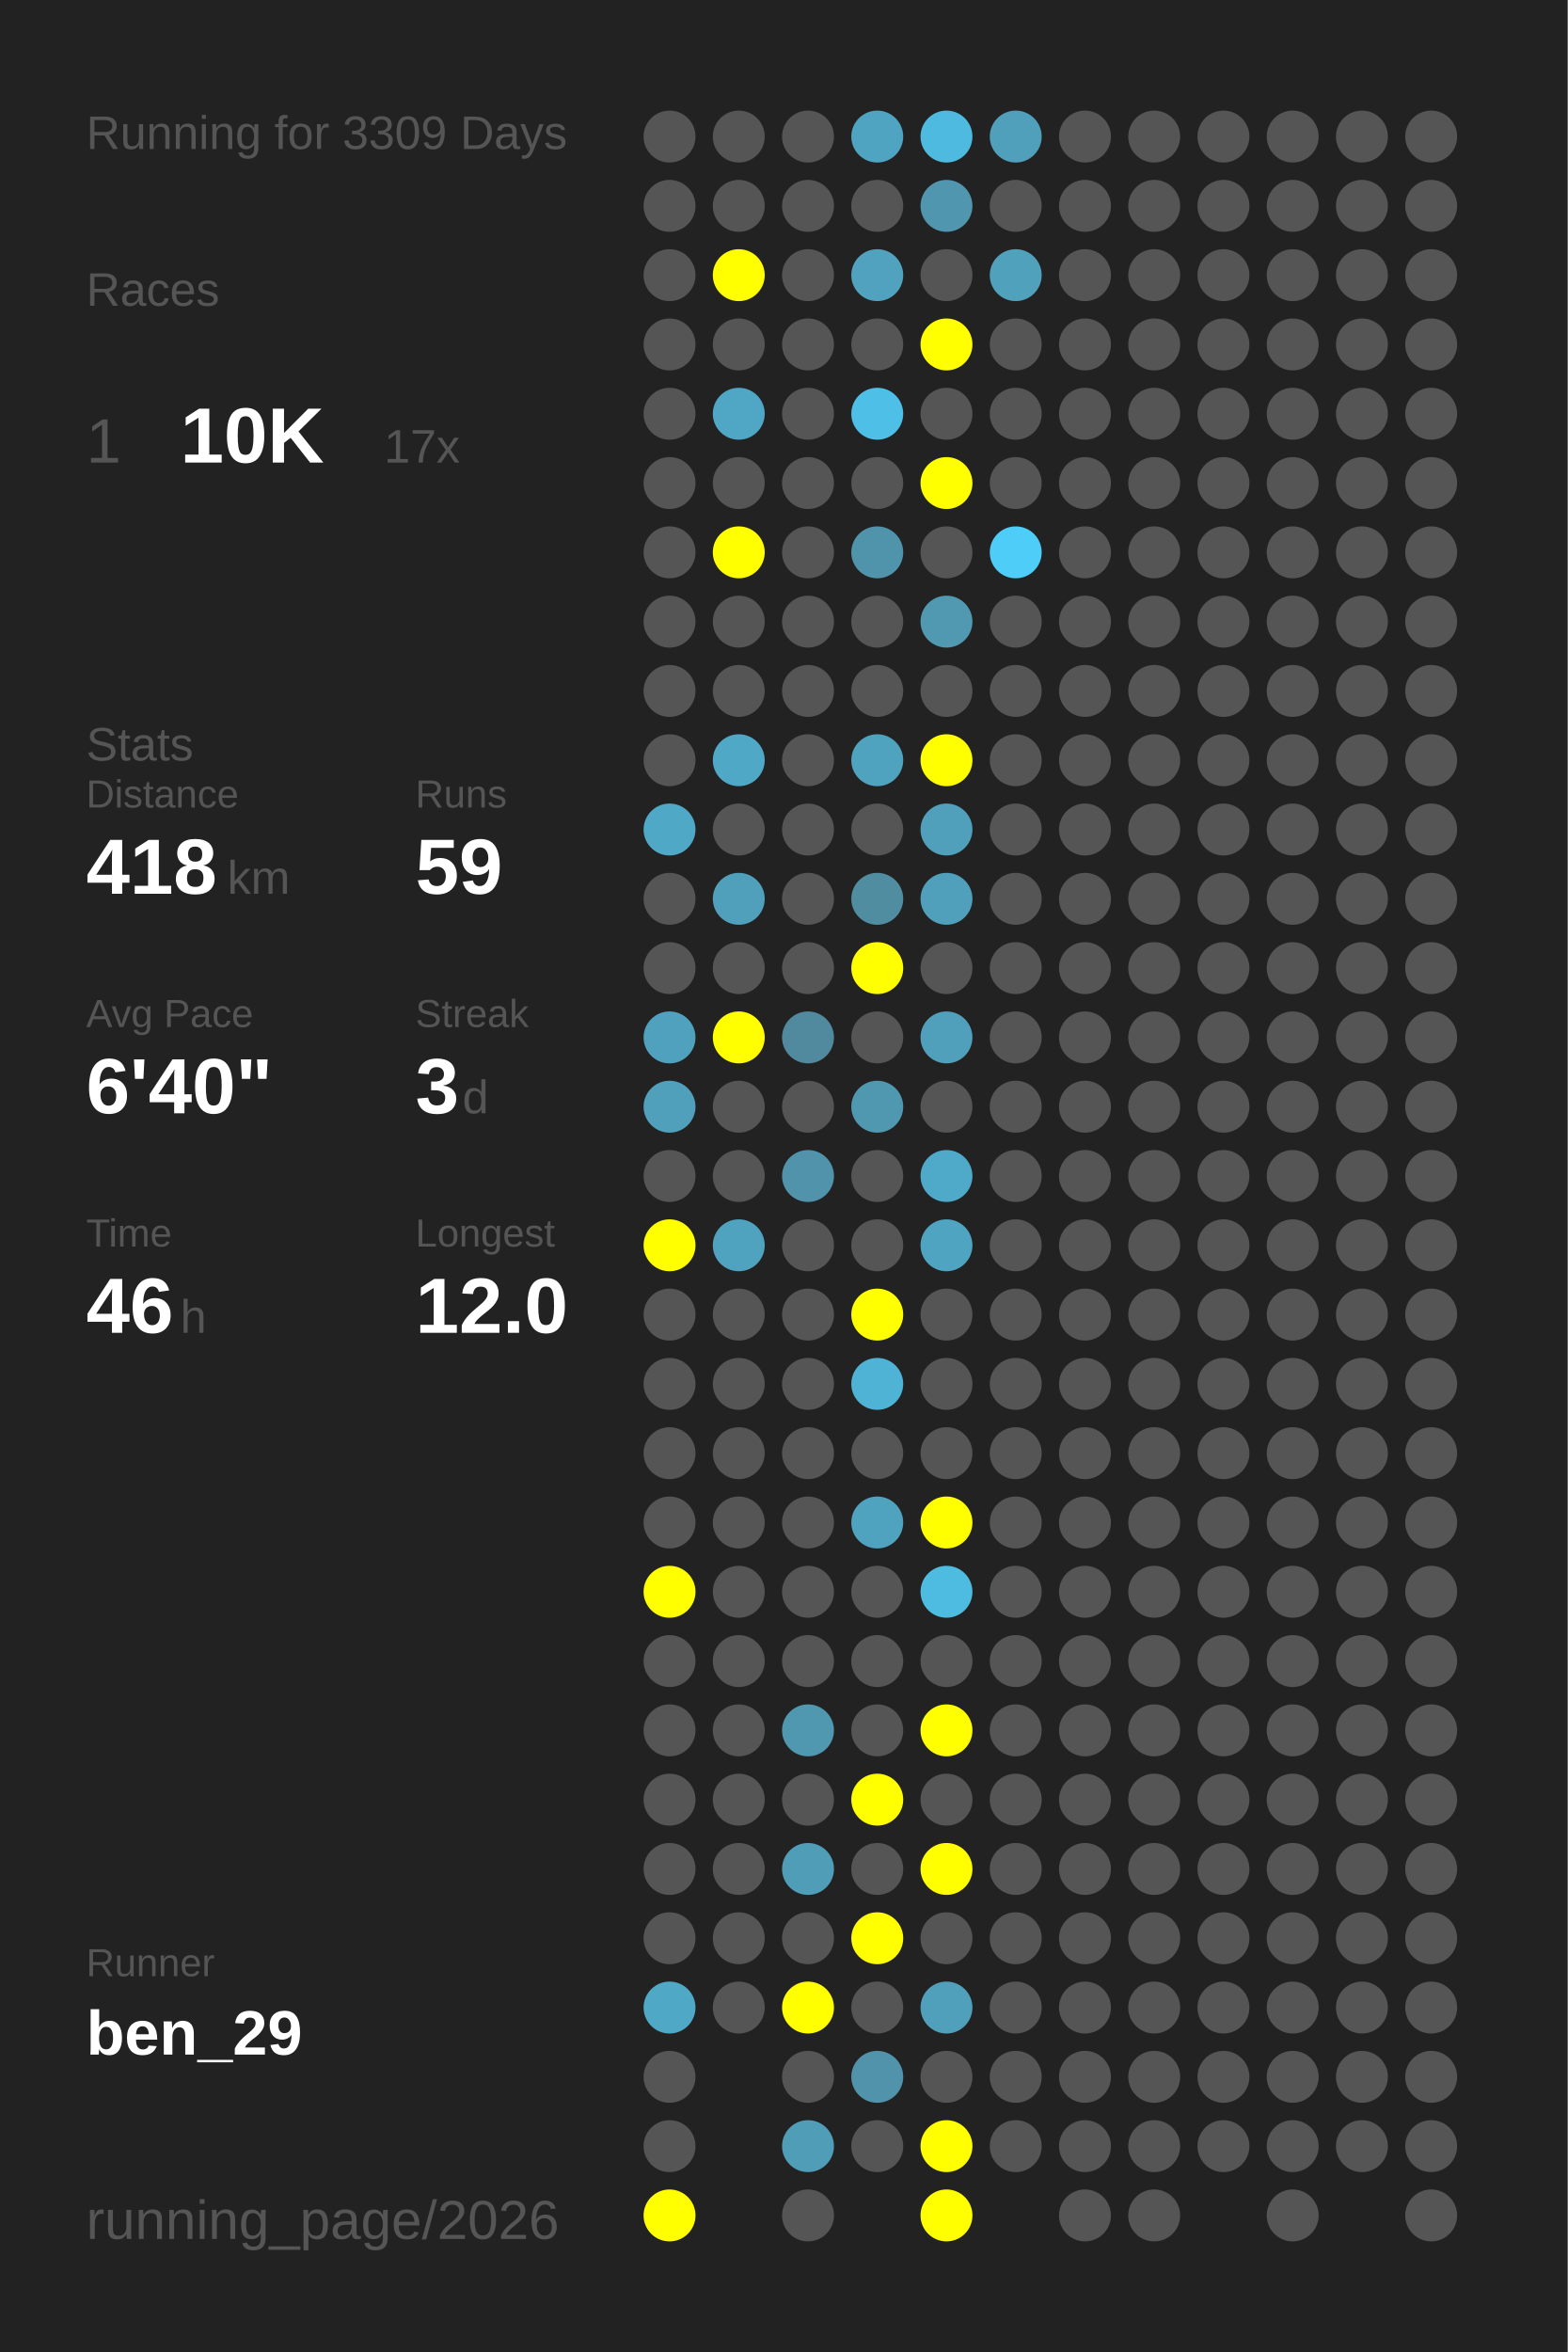
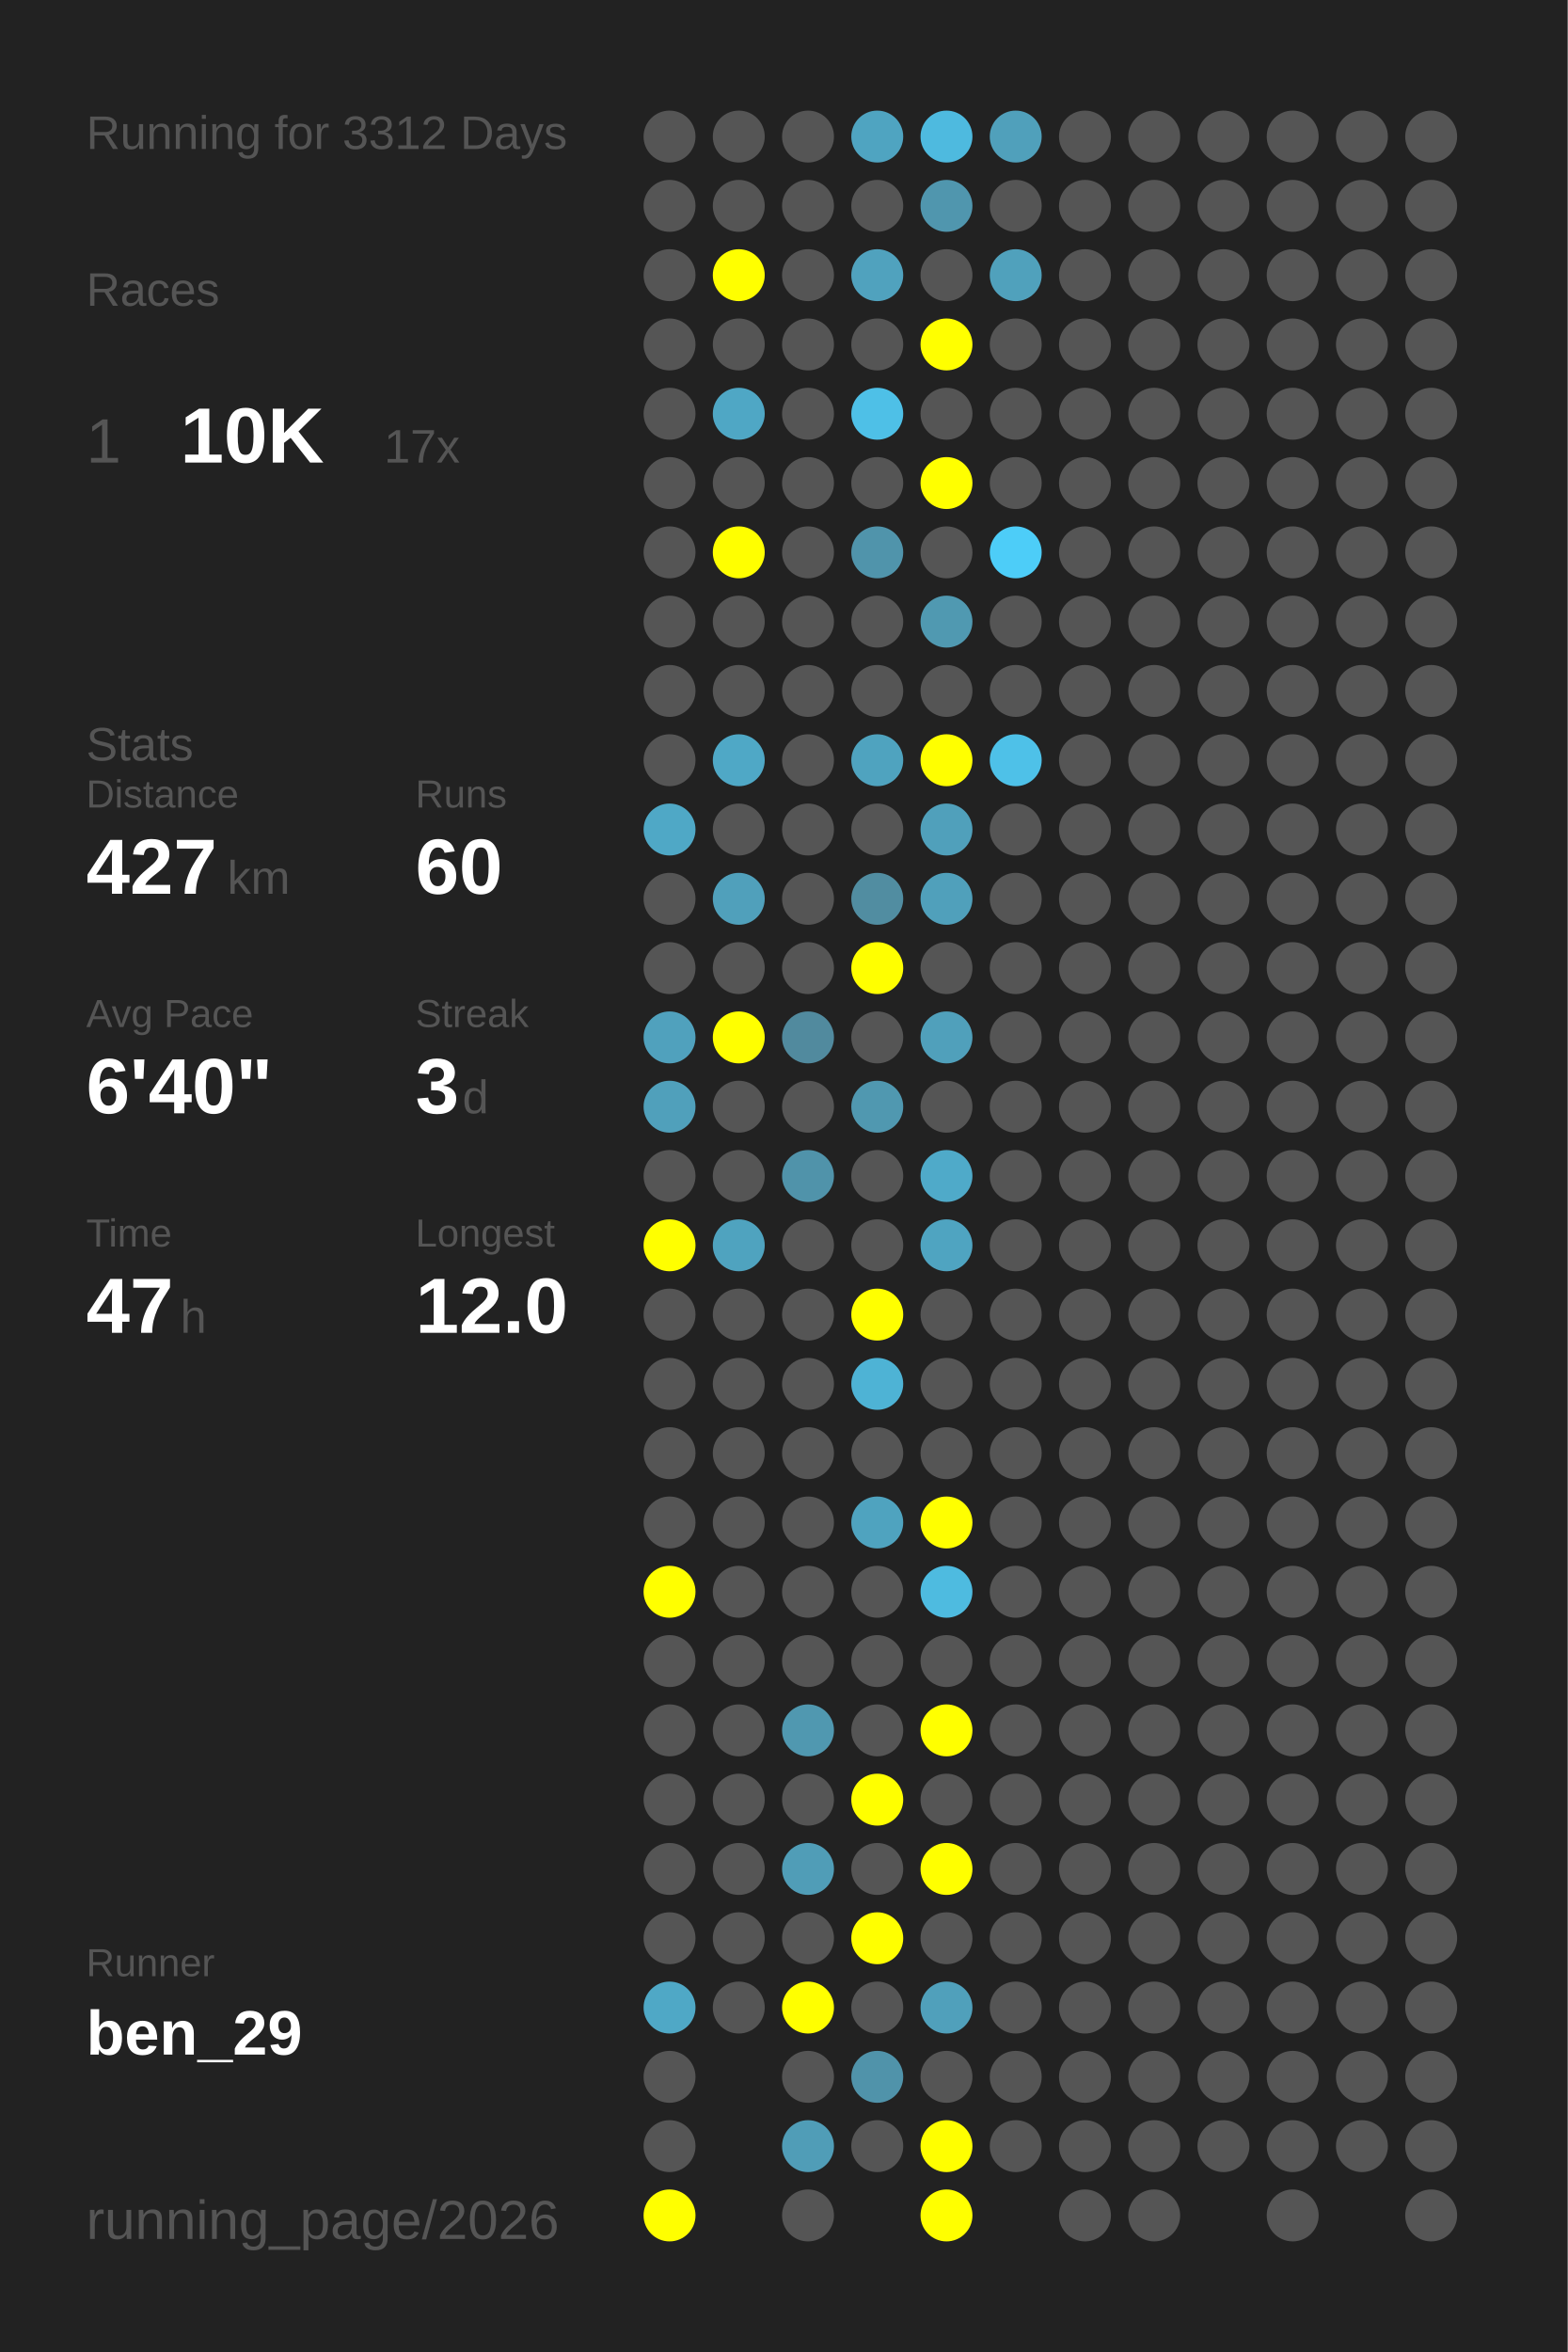
<svg xmlns="http://www.w3.org/2000/svg" baseProfile="full" height="300mm" version="1.1" viewBox="0,0,200,300" width="200mm">
  <defs />
  <rect fill="#222222" height="300" width="200" x="0" y="0" />
-   <text fill="#555555" style="font-size:6px; font-family:Arial;" x="11" y="19">Running for 3309 Days</text>
+   <text fill="#555555" style="font-size:6px; font-family:Arial;" x="11" y="19">Running for 3312 Days</text>
  <text fill="#555555" style="font-size:6px; font-family:Arial;" x="11" y="39">Races</text>
  <text fill="#555555" style="font-size:8px; font-family:Arial;" x="11" y="59">1</text>
  <text fill="#FFFFFF" style="font-size:10px; font-family:Arial; font-weight:bold;" x="23" y="59">10K</text>
  <text fill="#555555" style="font-size:6px; font-family:Arial;" x="49" y="59">17x</text>
  <text fill="#555555" style="font-size:6px; font-family:Arial;" x="11" y="97">Stats</text>
  <text fill="#555555" style="font-size:5px; font-family:Arial;" x="11" y="103">Distance</text>
-   <text fill="#FFFFFF" style="font-size:10px; font-family:Arial; font-weight:bold;" x="11" y="114">418</text>
+   <text fill="#FFFFFF" style="font-size:10px; font-family:Arial; font-weight:bold;" x="11" y="114">427</text>
  <text fill="#555555" style="font-size:6px; font-family:Arial;" x="29" y="114">km</text>
  <text fill="#555555" style="font-size:5px; font-family:Arial;" x="53" y="103">Runs</text>
-   <text fill="#FFFFFF" style="font-size:10px; font-family:Arial; font-weight:bold;" x="53" y="114">59</text>
+   <text fill="#FFFFFF" style="font-size:10px; font-family:Arial; font-weight:bold;" x="53" y="114">60</text>
  <text fill="#555555" style="font-size:5px; font-family:Arial;" x="11" y="131">Avg Pace</text>
  <text fill="#FFFFFF" style="font-size:10px; font-family:Arial; font-weight:bold;" x="11" y="142">6'40"</text>
  <text fill="#555555" style="font-size:5px; font-family:Arial;" x="53" y="131">Streak</text>
  <text fill="#FFFFFF" style="font-size:10px; font-family:Arial; font-weight:bold;" x="53" y="142">3</text>
  <text fill="#555555" style="font-size:6px; font-family:Arial;" x="59" y="142">d</text>
  <text fill="#555555" style="font-size:5px; font-family:Arial;" x="11" y="159">Time</text>
-   <text fill="#FFFFFF" style="font-size:10px; font-family:Arial; font-weight:bold;" x="11" y="170">46</text>
+   <text fill="#FFFFFF" style="font-size:10px; font-family:Arial; font-weight:bold;" x="11" y="170">47</text>
  <text fill="#555555" style="font-size:6px; font-family:Arial;" x="23" y="170">h</text>
  <text fill="#555555" style="font-size:5px; font-family:Arial;" x="53" y="159">Longest</text>
  <text fill="#FFFFFF" style="font-size:10px; font-family:Arial; font-weight:bold;" x="53" y="170">12.0</text>
  <text fill="#555555" style="font-size:5px; font-family:Arial;" x="11" y="252.065">Runner</text>
  <text fill="#FFFFFF" style="font-size:8px; font-family:Arial; font-weight:bold;" x="11" y="262.065">ben_29</text>
  <text fill="#555555" style="font-size:7px; font-family:Arial;" x="11" y="285.581">running_page/2026</text>
  <circle cx="85.417" cy="17.419" fill="#555555" r="3.312" />
  <circle cx="85.417" cy="26.258" fill="#555555" r="3.312" />
  <circle cx="85.417" cy="35.097" fill="#555555" r="3.312" />
  <circle cx="85.417" cy="43.935" fill="#555555" r="3.312" />
  <circle cx="85.417" cy="52.774" fill="#555555" r="3.312" />
  <circle cx="85.417" cy="61.613" fill="#555555" r="3.312" />
  <circle cx="85.417" cy="70.452" fill="#555555" r="3.312" />
  <circle cx="85.417" cy="79.29" fill="#555555" r="3.312" />
  <circle cx="85.417" cy="88.129" fill="#555555" r="3.312" />
  <circle cx="85.417" cy="96.968" fill="#555555" r="3.312" />
  <circle cx="85.417" cy="105.806" fill="#4fa8c6" r="3.312" />
  <circle cx="85.417" cy="114.645" fill="#555555" r="3.312" />
  <circle cx="85.417" cy="123.484" fill="#555555" r="3.312" />
  <circle cx="85.417" cy="132.323" fill="#50a1bd" r="3.312" />
  <circle cx="85.417" cy="141.161" fill="#50a0bb" r="3.312" />
  <circle cx="85.417" cy="150" fill="#555555" r="3.312" />
  <circle cx="85.417" cy="158.839" fill="#FFFF00" r="3.312" />
  <circle cx="85.417" cy="167.677" fill="#555555" r="3.312" />
  <circle cx="85.417" cy="176.516" fill="#555555" r="3.312" />
  <circle cx="85.417" cy="185.355" fill="#555555" r="3.312" />
  <circle cx="85.417" cy="194.194" fill="#555555" r="3.312" />
  <circle cx="85.417" cy="203.032" fill="#FFFF00" r="3.312" />
  <circle cx="85.417" cy="211.871" fill="#555555" r="3.312" />
  <circle cx="85.417" cy="220.71" fill="#555555" r="3.312" />
  <circle cx="85.417" cy="229.548" fill="#555555" r="3.312" />
  <circle cx="85.417" cy="238.387" fill="#555555" r="3.312" />
  <circle cx="85.417" cy="247.226" fill="#555555" r="3.312" />
  <circle cx="85.417" cy="256.065" fill="#4fa8c6" r="3.312" />
  <circle cx="85.417" cy="264.903" fill="#555555" r="3.312" />
  <circle cx="85.417" cy="273.742" fill="#555555" r="3.312" />
  <circle cx="85.417" cy="282.581" fill="#FFFF00" r="3.312" />
  <circle cx="94.25" cy="17.419" fill="#555555" r="3.312" />
  <circle cx="94.25" cy="26.258" fill="#555555" r="3.312" />
  <circle cx="94.25" cy="35.097" fill="#FFFF00" r="3.312" />
  <circle cx="94.25" cy="43.935" fill="#555555" r="3.312" />
  <circle cx="94.25" cy="52.774" fill="#4fa7c5" r="3.312" />
  <circle cx="94.25" cy="61.613" fill="#555555" r="3.312" />
  <circle cx="94.25" cy="70.452" fill="#FFFF00" r="3.312" />
  <circle cx="94.25" cy="79.29" fill="#555555" r="3.312" />
  <circle cx="94.25" cy="88.129" fill="#555555" r="3.312" />
  <circle cx="94.25" cy="96.968" fill="#4fa8c6" r="3.312" />
  <circle cx="94.25" cy="105.806" fill="#555555" r="3.312" />
  <circle cx="94.25" cy="114.645" fill="#50a0bb" r="3.312" />
  <circle cx="94.25" cy="123.484" fill="#555555" r="3.312" />
  <circle cx="94.25" cy="132.323" fill="#FFFF00" r="3.312" />
  <circle cx="94.25" cy="141.161" fill="#555555" r="3.312" />
  <circle cx="94.25" cy="150" fill="#555555" r="3.312" />
  <circle cx="94.25" cy="158.839" fill="#4fa3bf" r="3.312" />
  <circle cx="94.25" cy="167.677" fill="#555555" r="3.312" />
  <circle cx="94.25" cy="176.516" fill="#555555" r="3.312" />
  <circle cx="94.25" cy="185.355" fill="#555555" r="3.312" />
  <circle cx="94.25" cy="194.194" fill="#555555" r="3.312" />
  <circle cx="94.25" cy="203.032" fill="#555555" r="3.312" />
  <circle cx="94.25" cy="211.871" fill="#555555" r="3.312" />
  <circle cx="94.25" cy="220.71" fill="#555555" r="3.312" />
  <circle cx="94.25" cy="229.548" fill="#555555" r="3.312" />
  <circle cx="94.25" cy="238.387" fill="#555555" r="3.312" />
  <circle cx="94.25" cy="247.226" fill="#555555" r="3.312" />
  <circle cx="94.25" cy="256.065" fill="#555555" r="3.312" />
  <circle cx="103.083" cy="17.419" fill="#555555" r="3.312" />
  <circle cx="103.083" cy="26.258" fill="#555555" r="3.312" />
  <circle cx="103.083" cy="35.097" fill="#555555" r="3.312" />
  <circle cx="103.083" cy="43.935" fill="#555555" r="3.312" />
  <circle cx="103.083" cy="52.774" fill="#555555" r="3.312" />
  <circle cx="103.083" cy="61.613" fill="#555555" r="3.312" />
  <circle cx="103.083" cy="70.452" fill="#555555" r="3.312" />
  <circle cx="103.083" cy="79.29" fill="#555555" r="3.312" />
  <circle cx="103.083" cy="88.129" fill="#555555" r="3.312" />
  <circle cx="103.083" cy="96.968" fill="#555555" r="3.312" />
  <circle cx="103.083" cy="105.806" fill="#555555" r="3.312" />
  <circle cx="103.083" cy="114.645" fill="#555555" r="3.312" />
  <circle cx="103.083" cy="123.484" fill="#555555" r="3.312" />
  <circle cx="103.083" cy="132.323" fill="#518a9e" r="3.312" />
  <circle cx="103.083" cy="141.161" fill="#555555" r="3.312" />
  <circle cx="103.083" cy="150" fill="#5093aa" r="3.312" />
  <circle cx="103.083" cy="158.839" fill="#555555" r="3.312" />
  <circle cx="103.083" cy="167.677" fill="#555555" r="3.312" />
  <circle cx="103.083" cy="176.516" fill="#555555" r="3.312" />
  <circle cx="103.083" cy="185.355" fill="#555555" r="3.312" />
  <circle cx="103.083" cy="194.194" fill="#555555" r="3.312" />
  <circle cx="103.083" cy="203.032" fill="#555555" r="3.312" />
  <circle cx="103.083" cy="211.871" fill="#555555" r="3.312" />
  <circle cx="103.083" cy="220.71" fill="#5098b0" r="3.312" />
  <circle cx="103.083" cy="229.548" fill="#555555" r="3.312" />
  <circle cx="103.083" cy="238.387" fill="#509db7" r="3.312" />
  <circle cx="103.083" cy="247.226" fill="#555555" r="3.312" />
  <circle cx="103.083" cy="256.065" fill="#FFFF00" r="3.312" />
  <circle cx="103.083" cy="264.903" fill="#555555" r="3.312" />
  <circle cx="103.083" cy="273.742" fill="#509db7" r="3.312" />
  <circle cx="103.083" cy="282.581" fill="#555555" r="3.312" />
  <circle cx="111.917" cy="17.419" fill="#4fa4c1" r="3.312" />
  <circle cx="111.917" cy="26.258" fill="#555555" r="3.312" />
  <circle cx="111.917" cy="35.097" fill="#50a2be" r="3.312" />
  <circle cx="111.917" cy="43.935" fill="#555555" r="3.312" />
  <circle cx="111.917" cy="52.774" fill="#4ec0e7" r="3.312" />
  <circle cx="111.917" cy="61.613" fill="#555555" r="3.312" />
  <circle cx="111.917" cy="70.452" fill="#5094ab" r="3.312" />
  <circle cx="111.917" cy="79.29" fill="#555555" r="3.312" />
  <circle cx="111.917" cy="88.129" fill="#555555" r="3.312" />
  <circle cx="111.917" cy="96.968" fill="#4fa3bf" r="3.312" />
  <circle cx="111.917" cy="105.806" fill="#555555" r="3.312" />
  <circle cx="111.917" cy="114.645" fill="#518da1" r="3.312" />
  <circle cx="111.917" cy="123.484" fill="#FFFF00" r="3.312" />
  <circle cx="111.917" cy="132.323" fill="#555555" r="3.312" />
  <circle cx="111.917" cy="141.161" fill="#5098b0" r="3.312" />
  <circle cx="111.917" cy="150" fill="#555555" r="3.312" />
  <circle cx="111.917" cy="158.839" fill="#555555" r="3.312" />
  <circle cx="111.917" cy="167.677" fill="#FFFF00" r="3.312" />
  <circle cx="111.917" cy="176.516" fill="#4eb3d5" r="3.312" />
  <circle cx="111.917" cy="185.355" fill="#555555" r="3.312" />
  <circle cx="111.917" cy="194.194" fill="#4fa3bf" r="3.312" />
  <circle cx="111.917" cy="203.032" fill="#555555" r="3.312" />
  <circle cx="111.917" cy="211.871" fill="#555555" r="3.312" />
  <circle cx="111.917" cy="220.71" fill="#555555" r="3.312" />
  <circle cx="111.917" cy="229.548" fill="#FFFF00" r="3.312" />
  <circle cx="111.917" cy="238.387" fill="#555555" r="3.312" />
  <circle cx="111.917" cy="247.226" fill="#FFFF00" r="3.312" />
  <circle cx="111.917" cy="256.065" fill="#555555" r="3.312" />
  <circle cx="111.917" cy="264.903" fill="#5093aa" r="3.312" />
  <circle cx="111.917" cy="273.742" fill="#555555" r="3.312" />
  <circle cx="120.75" cy="17.419" fill="#4ebadf" r="3.312" />
  <circle cx="120.75" cy="26.258" fill="#5096ae" r="3.312" />
  <circle cx="120.75" cy="35.097" fill="#555555" r="3.312" />
  <circle cx="120.75" cy="43.935" fill="#FFFF00" r="3.312" />
  <circle cx="120.75" cy="52.774" fill="#555555" r="3.312" />
  <circle cx="120.75" cy="61.613" fill="#FFFF00" r="3.312" />
  <circle cx="120.75" cy="70.452" fill="#555555" r="3.312" />
  <circle cx="120.75" cy="79.29" fill="#5099b1" r="3.312" />
  <circle cx="120.75" cy="88.129" fill="#555555" r="3.312" />
  <circle cx="120.75" cy="96.968" fill="#FFFF00" r="3.312" />
  <circle cx="120.75" cy="105.806" fill="#50a0bb" r="3.312" />
  <circle cx="120.75" cy="114.645" fill="#50a0bb" r="3.312" />
  <circle cx="120.75" cy="123.484" fill="#555555" r="3.312" />
  <circle cx="120.75" cy="132.323" fill="#50a0bb" r="3.312" />
  <circle cx="120.75" cy="141.161" fill="#555555" r="3.312" />
  <circle cx="120.75" cy="150" fill="#4faac9" r="3.312" />
  <circle cx="120.75" cy="158.839" fill="#4fa4c1" r="3.312" />
  <circle cx="120.75" cy="167.677" fill="#555555" r="3.312" />
  <circle cx="120.75" cy="176.516" fill="#555555" r="3.312" />
  <circle cx="120.75" cy="185.355" fill="#555555" r="3.312" />
  <circle cx="120.75" cy="194.194" fill="#FFFF00" r="3.312" />
  <circle cx="120.75" cy="203.032" fill="#4ebbe0" r="3.312" />
  <circle cx="120.75" cy="211.871" fill="#555555" r="3.312" />
  <circle cx="120.75" cy="220.71" fill="#FFFF00" r="3.312" />
  <circle cx="120.75" cy="229.548" fill="#555555" r="3.312" />
  <circle cx="120.75" cy="238.387" fill="#FFFF00" r="3.312" />
  <circle cx="120.75" cy="247.226" fill="#555555" r="3.312" />
  <circle cx="120.75" cy="256.065" fill="#50a0bb" r="3.312" />
  <circle cx="120.75" cy="264.903" fill="#555555" r="3.312" />
  <circle cx="120.75" cy="273.742" fill="#FFFF00" r="3.312" />
  <circle cx="120.75" cy="282.581" fill="#FFFF00" r="3.312" />
  <circle cx="129.583" cy="17.419" fill="#50a0bb" r="3.312" />
  <circle cx="129.583" cy="26.258" fill="#555555" r="3.312" />
  <circle cx="129.583" cy="35.097" fill="#50a1bc" r="3.312" />
  <circle cx="129.583" cy="43.935" fill="#555555" r="3.312" />
  <circle cx="129.583" cy="52.774" fill="#555555" r="3.312" />
  <circle cx="129.583" cy="61.613" fill="#555555" r="3.312" />
  <circle cx="129.583" cy="70.452" fill="#4dcdf8" r="3.312" />
  <circle cx="129.583" cy="79.29" fill="#555555" r="3.312" />
  <circle cx="129.583" cy="88.129" fill="#555555" r="3.312" />
-   <circle cx="129.583" cy="96.968" fill="#555555" r="3.312" />
+   <circle cx="129.583" cy="96.968" fill="#4ec1e8" r="3.312" />
  <circle cx="129.583" cy="105.806" fill="#555555" r="3.312" />
  <circle cx="129.583" cy="114.645" fill="#555555" r="3.312" />
  <circle cx="129.583" cy="123.484" fill="#555555" r="3.312" />
  <circle cx="129.583" cy="132.323" fill="#555555" r="3.312" />
  <circle cx="129.583" cy="141.161" fill="#555555" r="3.312" />
  <circle cx="129.583" cy="150" fill="#555555" r="3.312" />
  <circle cx="129.583" cy="158.839" fill="#555555" r="3.312" />
  <circle cx="129.583" cy="167.677" fill="#555555" r="3.312" />
  <circle cx="129.583" cy="176.516" fill="#555555" r="3.312" />
  <circle cx="129.583" cy="185.355" fill="#555555" r="3.312" />
  <circle cx="129.583" cy="194.194" fill="#555555" r="3.312" />
  <circle cx="129.583" cy="203.032" fill="#555555" r="3.312" />
  <circle cx="129.583" cy="211.871" fill="#555555" r="3.312" />
  <circle cx="129.583" cy="220.71" fill="#555555" r="3.312" />
  <circle cx="129.583" cy="229.548" fill="#555555" r="3.312" />
  <circle cx="129.583" cy="238.387" fill="#555555" r="3.312" />
  <circle cx="129.583" cy="247.226" fill="#555555" r="3.312" />
  <circle cx="129.583" cy="256.065" fill="#555555" r="3.312" />
  <circle cx="129.583" cy="264.903" fill="#555555" r="3.312" />
  <circle cx="129.583" cy="273.742" fill="#555555" r="3.312" />
  <circle cx="138.417" cy="17.419" fill="#555555" r="3.312" />
  <circle cx="138.417" cy="26.258" fill="#555555" r="3.312" />
  <circle cx="138.417" cy="35.097" fill="#555555" r="3.312" />
  <circle cx="138.417" cy="43.935" fill="#555555" r="3.312" />
  <circle cx="138.417" cy="52.774" fill="#555555" r="3.312" />
  <circle cx="138.417" cy="61.613" fill="#555555" r="3.312" />
  <circle cx="138.417" cy="70.452" fill="#555555" r="3.312" />
  <circle cx="138.417" cy="79.29" fill="#555555" r="3.312" />
  <circle cx="138.417" cy="88.129" fill="#555555" r="3.312" />
  <circle cx="138.417" cy="96.968" fill="#555555" r="3.312" />
  <circle cx="138.417" cy="105.806" fill="#555555" r="3.312" />
  <circle cx="138.417" cy="114.645" fill="#555555" r="3.312" />
  <circle cx="138.417" cy="123.484" fill="#555555" r="3.312" />
  <circle cx="138.417" cy="132.323" fill="#555555" r="3.312" />
  <circle cx="138.417" cy="141.161" fill="#555555" r="3.312" />
  <circle cx="138.417" cy="150" fill="#555555" r="3.312" />
  <circle cx="138.417" cy="158.839" fill="#555555" r="3.312" />
  <circle cx="138.417" cy="167.677" fill="#555555" r="3.312" />
  <circle cx="138.417" cy="176.516" fill="#555555" r="3.312" />
  <circle cx="138.417" cy="185.355" fill="#555555" r="3.312" />
  <circle cx="138.417" cy="194.194" fill="#555555" r="3.312" />
  <circle cx="138.417" cy="203.032" fill="#555555" r="3.312" />
  <circle cx="138.417" cy="211.871" fill="#555555" r="3.312" />
  <circle cx="138.417" cy="220.71" fill="#555555" r="3.312" />
  <circle cx="138.417" cy="229.548" fill="#555555" r="3.312" />
  <circle cx="138.417" cy="238.387" fill="#555555" r="3.312" />
  <circle cx="138.417" cy="247.226" fill="#555555" r="3.312" />
  <circle cx="138.417" cy="256.065" fill="#555555" r="3.312" />
  <circle cx="138.417" cy="264.903" fill="#555555" r="3.312" />
  <circle cx="138.417" cy="273.742" fill="#555555" r="3.312" />
  <circle cx="138.417" cy="282.581" fill="#555555" r="3.312" />
  <circle cx="147.25" cy="17.419" fill="#555555" r="3.312" />
  <circle cx="147.25" cy="26.258" fill="#555555" r="3.312" />
  <circle cx="147.25" cy="35.097" fill="#555555" r="3.312" />
  <circle cx="147.25" cy="43.935" fill="#555555" r="3.312" />
  <circle cx="147.25" cy="52.774" fill="#555555" r="3.312" />
  <circle cx="147.25" cy="61.613" fill="#555555" r="3.312" />
  <circle cx="147.25" cy="70.452" fill="#555555" r="3.312" />
  <circle cx="147.25" cy="79.29" fill="#555555" r="3.312" />
  <circle cx="147.25" cy="88.129" fill="#555555" r="3.312" />
  <circle cx="147.25" cy="96.968" fill="#555555" r="3.312" />
  <circle cx="147.25" cy="105.806" fill="#555555" r="3.312" />
  <circle cx="147.25" cy="114.645" fill="#555555" r="3.312" />
  <circle cx="147.25" cy="123.484" fill="#555555" r="3.312" />
  <circle cx="147.25" cy="132.323" fill="#555555" r="3.312" />
  <circle cx="147.25" cy="141.161" fill="#555555" r="3.312" />
  <circle cx="147.25" cy="150" fill="#555555" r="3.312" />
  <circle cx="147.25" cy="158.839" fill="#555555" r="3.312" />
  <circle cx="147.25" cy="167.677" fill="#555555" r="3.312" />
  <circle cx="147.25" cy="176.516" fill="#555555" r="3.312" />
  <circle cx="147.25" cy="185.355" fill="#555555" r="3.312" />
  <circle cx="147.25" cy="194.194" fill="#555555" r="3.312" />
  <circle cx="147.25" cy="203.032" fill="#555555" r="3.312" />
  <circle cx="147.25" cy="211.871" fill="#555555" r="3.312" />
  <circle cx="147.25" cy="220.71" fill="#555555" r="3.312" />
  <circle cx="147.25" cy="229.548" fill="#555555" r="3.312" />
  <circle cx="147.25" cy="238.387" fill="#555555" r="3.312" />
  <circle cx="147.25" cy="247.226" fill="#555555" r="3.312" />
  <circle cx="147.25" cy="256.065" fill="#555555" r="3.312" />
  <circle cx="147.25" cy="264.903" fill="#555555" r="3.312" />
  <circle cx="147.25" cy="273.742" fill="#555555" r="3.312" />
  <circle cx="147.25" cy="282.581" fill="#555555" r="3.312" />
  <circle cx="156.083" cy="17.419" fill="#555555" r="3.312" />
  <circle cx="156.083" cy="26.258" fill="#555555" r="3.312" />
  <circle cx="156.083" cy="35.097" fill="#555555" r="3.312" />
  <circle cx="156.083" cy="43.935" fill="#555555" r="3.312" />
  <circle cx="156.083" cy="52.774" fill="#555555" r="3.312" />
  <circle cx="156.083" cy="61.613" fill="#555555" r="3.312" />
  <circle cx="156.083" cy="70.452" fill="#555555" r="3.312" />
  <circle cx="156.083" cy="79.29" fill="#555555" r="3.312" />
  <circle cx="156.083" cy="88.129" fill="#555555" r="3.312" />
  <circle cx="156.083" cy="96.968" fill="#555555" r="3.312" />
  <circle cx="156.083" cy="105.806" fill="#555555" r="3.312" />
  <circle cx="156.083" cy="114.645" fill="#555555" r="3.312" />
  <circle cx="156.083" cy="123.484" fill="#555555" r="3.312" />
  <circle cx="156.083" cy="132.323" fill="#555555" r="3.312" />
  <circle cx="156.083" cy="141.161" fill="#555555" r="3.312" />
  <circle cx="156.083" cy="150" fill="#555555" r="3.312" />
  <circle cx="156.083" cy="158.839" fill="#555555" r="3.312" />
  <circle cx="156.083" cy="167.677" fill="#555555" r="3.312" />
  <circle cx="156.083" cy="176.516" fill="#555555" r="3.312" />
  <circle cx="156.083" cy="185.355" fill="#555555" r="3.312" />
  <circle cx="156.083" cy="194.194" fill="#555555" r="3.312" />
  <circle cx="156.083" cy="203.032" fill="#555555" r="3.312" />
  <circle cx="156.083" cy="211.871" fill="#555555" r="3.312" />
  <circle cx="156.083" cy="220.71" fill="#555555" r="3.312" />
  <circle cx="156.083" cy="229.548" fill="#555555" r="3.312" />
  <circle cx="156.083" cy="238.387" fill="#555555" r="3.312" />
  <circle cx="156.083" cy="247.226" fill="#555555" r="3.312" />
  <circle cx="156.083" cy="256.065" fill="#555555" r="3.312" />
  <circle cx="156.083" cy="264.903" fill="#555555" r="3.312" />
  <circle cx="156.083" cy="273.742" fill="#555555" r="3.312" />
  <circle cx="164.917" cy="17.419" fill="#555555" r="3.312" />
  <circle cx="164.917" cy="26.258" fill="#555555" r="3.312" />
  <circle cx="164.917" cy="35.097" fill="#555555" r="3.312" />
  <circle cx="164.917" cy="43.935" fill="#555555" r="3.312" />
  <circle cx="164.917" cy="52.774" fill="#555555" r="3.312" />
  <circle cx="164.917" cy="61.613" fill="#555555" r="3.312" />
  <circle cx="164.917" cy="70.452" fill="#555555" r="3.312" />
  <circle cx="164.917" cy="79.29" fill="#555555" r="3.312" />
  <circle cx="164.917" cy="88.129" fill="#555555" r="3.312" />
  <circle cx="164.917" cy="96.968" fill="#555555" r="3.312" />
  <circle cx="164.917" cy="105.806" fill="#555555" r="3.312" />
  <circle cx="164.917" cy="114.645" fill="#555555" r="3.312" />
  <circle cx="164.917" cy="123.484" fill="#555555" r="3.312" />
  <circle cx="164.917" cy="132.323" fill="#555555" r="3.312" />
  <circle cx="164.917" cy="141.161" fill="#555555" r="3.312" />
  <circle cx="164.917" cy="150" fill="#555555" r="3.312" />
  <circle cx="164.917" cy="158.839" fill="#555555" r="3.312" />
  <circle cx="164.917" cy="167.677" fill="#555555" r="3.312" />
  <circle cx="164.917" cy="176.516" fill="#555555" r="3.312" />
  <circle cx="164.917" cy="185.355" fill="#555555" r="3.312" />
  <circle cx="164.917" cy="194.194" fill="#555555" r="3.312" />
  <circle cx="164.917" cy="203.032" fill="#555555" r="3.312" />
  <circle cx="164.917" cy="211.871" fill="#555555" r="3.312" />
  <circle cx="164.917" cy="220.71" fill="#555555" r="3.312" />
  <circle cx="164.917" cy="229.548" fill="#555555" r="3.312" />
  <circle cx="164.917" cy="238.387" fill="#555555" r="3.312" />
  <circle cx="164.917" cy="247.226" fill="#555555" r="3.312" />
  <circle cx="164.917" cy="256.065" fill="#555555" r="3.312" />
  <circle cx="164.917" cy="264.903" fill="#555555" r="3.312" />
  <circle cx="164.917" cy="273.742" fill="#555555" r="3.312" />
  <circle cx="164.917" cy="282.581" fill="#555555" r="3.312" />
  <circle cx="173.75" cy="17.419" fill="#555555" r="3.312" />
  <circle cx="173.75" cy="26.258" fill="#555555" r="3.312" />
  <circle cx="173.75" cy="35.097" fill="#555555" r="3.312" />
  <circle cx="173.75" cy="43.935" fill="#555555" r="3.312" />
  <circle cx="173.75" cy="52.774" fill="#555555" r="3.312" />
  <circle cx="173.75" cy="61.613" fill="#555555" r="3.312" />
  <circle cx="173.75" cy="70.452" fill="#555555" r="3.312" />
  <circle cx="173.75" cy="79.29" fill="#555555" r="3.312" />
  <circle cx="173.75" cy="88.129" fill="#555555" r="3.312" />
  <circle cx="173.75" cy="96.968" fill="#555555" r="3.312" />
  <circle cx="173.75" cy="105.806" fill="#555555" r="3.312" />
  <circle cx="173.75" cy="114.645" fill="#555555" r="3.312" />
  <circle cx="173.75" cy="123.484" fill="#555555" r="3.312" />
  <circle cx="173.75" cy="132.323" fill="#555555" r="3.312" />
  <circle cx="173.75" cy="141.161" fill="#555555" r="3.312" />
  <circle cx="173.75" cy="150" fill="#555555" r="3.312" />
  <circle cx="173.75" cy="158.839" fill="#555555" r="3.312" />
  <circle cx="173.75" cy="167.677" fill="#555555" r="3.312" />
  <circle cx="173.75" cy="176.516" fill="#555555" r="3.312" />
  <circle cx="173.75" cy="185.355" fill="#555555" r="3.312" />
  <circle cx="173.75" cy="194.194" fill="#555555" r="3.312" />
  <circle cx="173.75" cy="203.032" fill="#555555" r="3.312" />
  <circle cx="173.75" cy="211.871" fill="#555555" r="3.312" />
  <circle cx="173.75" cy="220.71" fill="#555555" r="3.312" />
  <circle cx="173.75" cy="229.548" fill="#555555" r="3.312" />
  <circle cx="173.75" cy="238.387" fill="#555555" r="3.312" />
  <circle cx="173.75" cy="247.226" fill="#555555" r="3.312" />
  <circle cx="173.75" cy="256.065" fill="#555555" r="3.312" />
  <circle cx="173.75" cy="264.903" fill="#555555" r="3.312" />
  <circle cx="173.75" cy="273.742" fill="#555555" r="3.312" />
  <circle cx="182.583" cy="17.419" fill="#555555" r="3.312" />
  <circle cx="182.583" cy="26.258" fill="#555555" r="3.312" />
  <circle cx="182.583" cy="35.097" fill="#555555" r="3.312" />
  <circle cx="182.583" cy="43.935" fill="#555555" r="3.312" />
  <circle cx="182.583" cy="52.774" fill="#555555" r="3.312" />
  <circle cx="182.583" cy="61.613" fill="#555555" r="3.312" />
  <circle cx="182.583" cy="70.452" fill="#555555" r="3.312" />
  <circle cx="182.583" cy="79.29" fill="#555555" r="3.312" />
  <circle cx="182.583" cy="88.129" fill="#555555" r="3.312" />
  <circle cx="182.583" cy="96.968" fill="#555555" r="3.312" />
  <circle cx="182.583" cy="105.806" fill="#555555" r="3.312" />
  <circle cx="182.583" cy="114.645" fill="#555555" r="3.312" />
  <circle cx="182.583" cy="123.484" fill="#555555" r="3.312" />
  <circle cx="182.583" cy="132.323" fill="#555555" r="3.312" />
  <circle cx="182.583" cy="141.161" fill="#555555" r="3.312" />
  <circle cx="182.583" cy="150" fill="#555555" r="3.312" />
  <circle cx="182.583" cy="158.839" fill="#555555" r="3.312" />
  <circle cx="182.583" cy="167.677" fill="#555555" r="3.312" />
  <circle cx="182.583" cy="176.516" fill="#555555" r="3.312" />
  <circle cx="182.583" cy="185.355" fill="#555555" r="3.312" />
  <circle cx="182.583" cy="194.194" fill="#555555" r="3.312" />
  <circle cx="182.583" cy="203.032" fill="#555555" r="3.312" />
  <circle cx="182.583" cy="211.871" fill="#555555" r="3.312" />
  <circle cx="182.583" cy="220.71" fill="#555555" r="3.312" />
  <circle cx="182.583" cy="229.548" fill="#555555" r="3.312" />
  <circle cx="182.583" cy="238.387" fill="#555555" r="3.312" />
  <circle cx="182.583" cy="247.226" fill="#555555" r="3.312" />
  <circle cx="182.583" cy="256.065" fill="#555555" r="3.312" />
  <circle cx="182.583" cy="264.903" fill="#555555" r="3.312" />
  <circle cx="182.583" cy="273.742" fill="#555555" r="3.312" />
  <circle cx="182.583" cy="282.581" fill="#555555" r="3.312" />
</svg>
